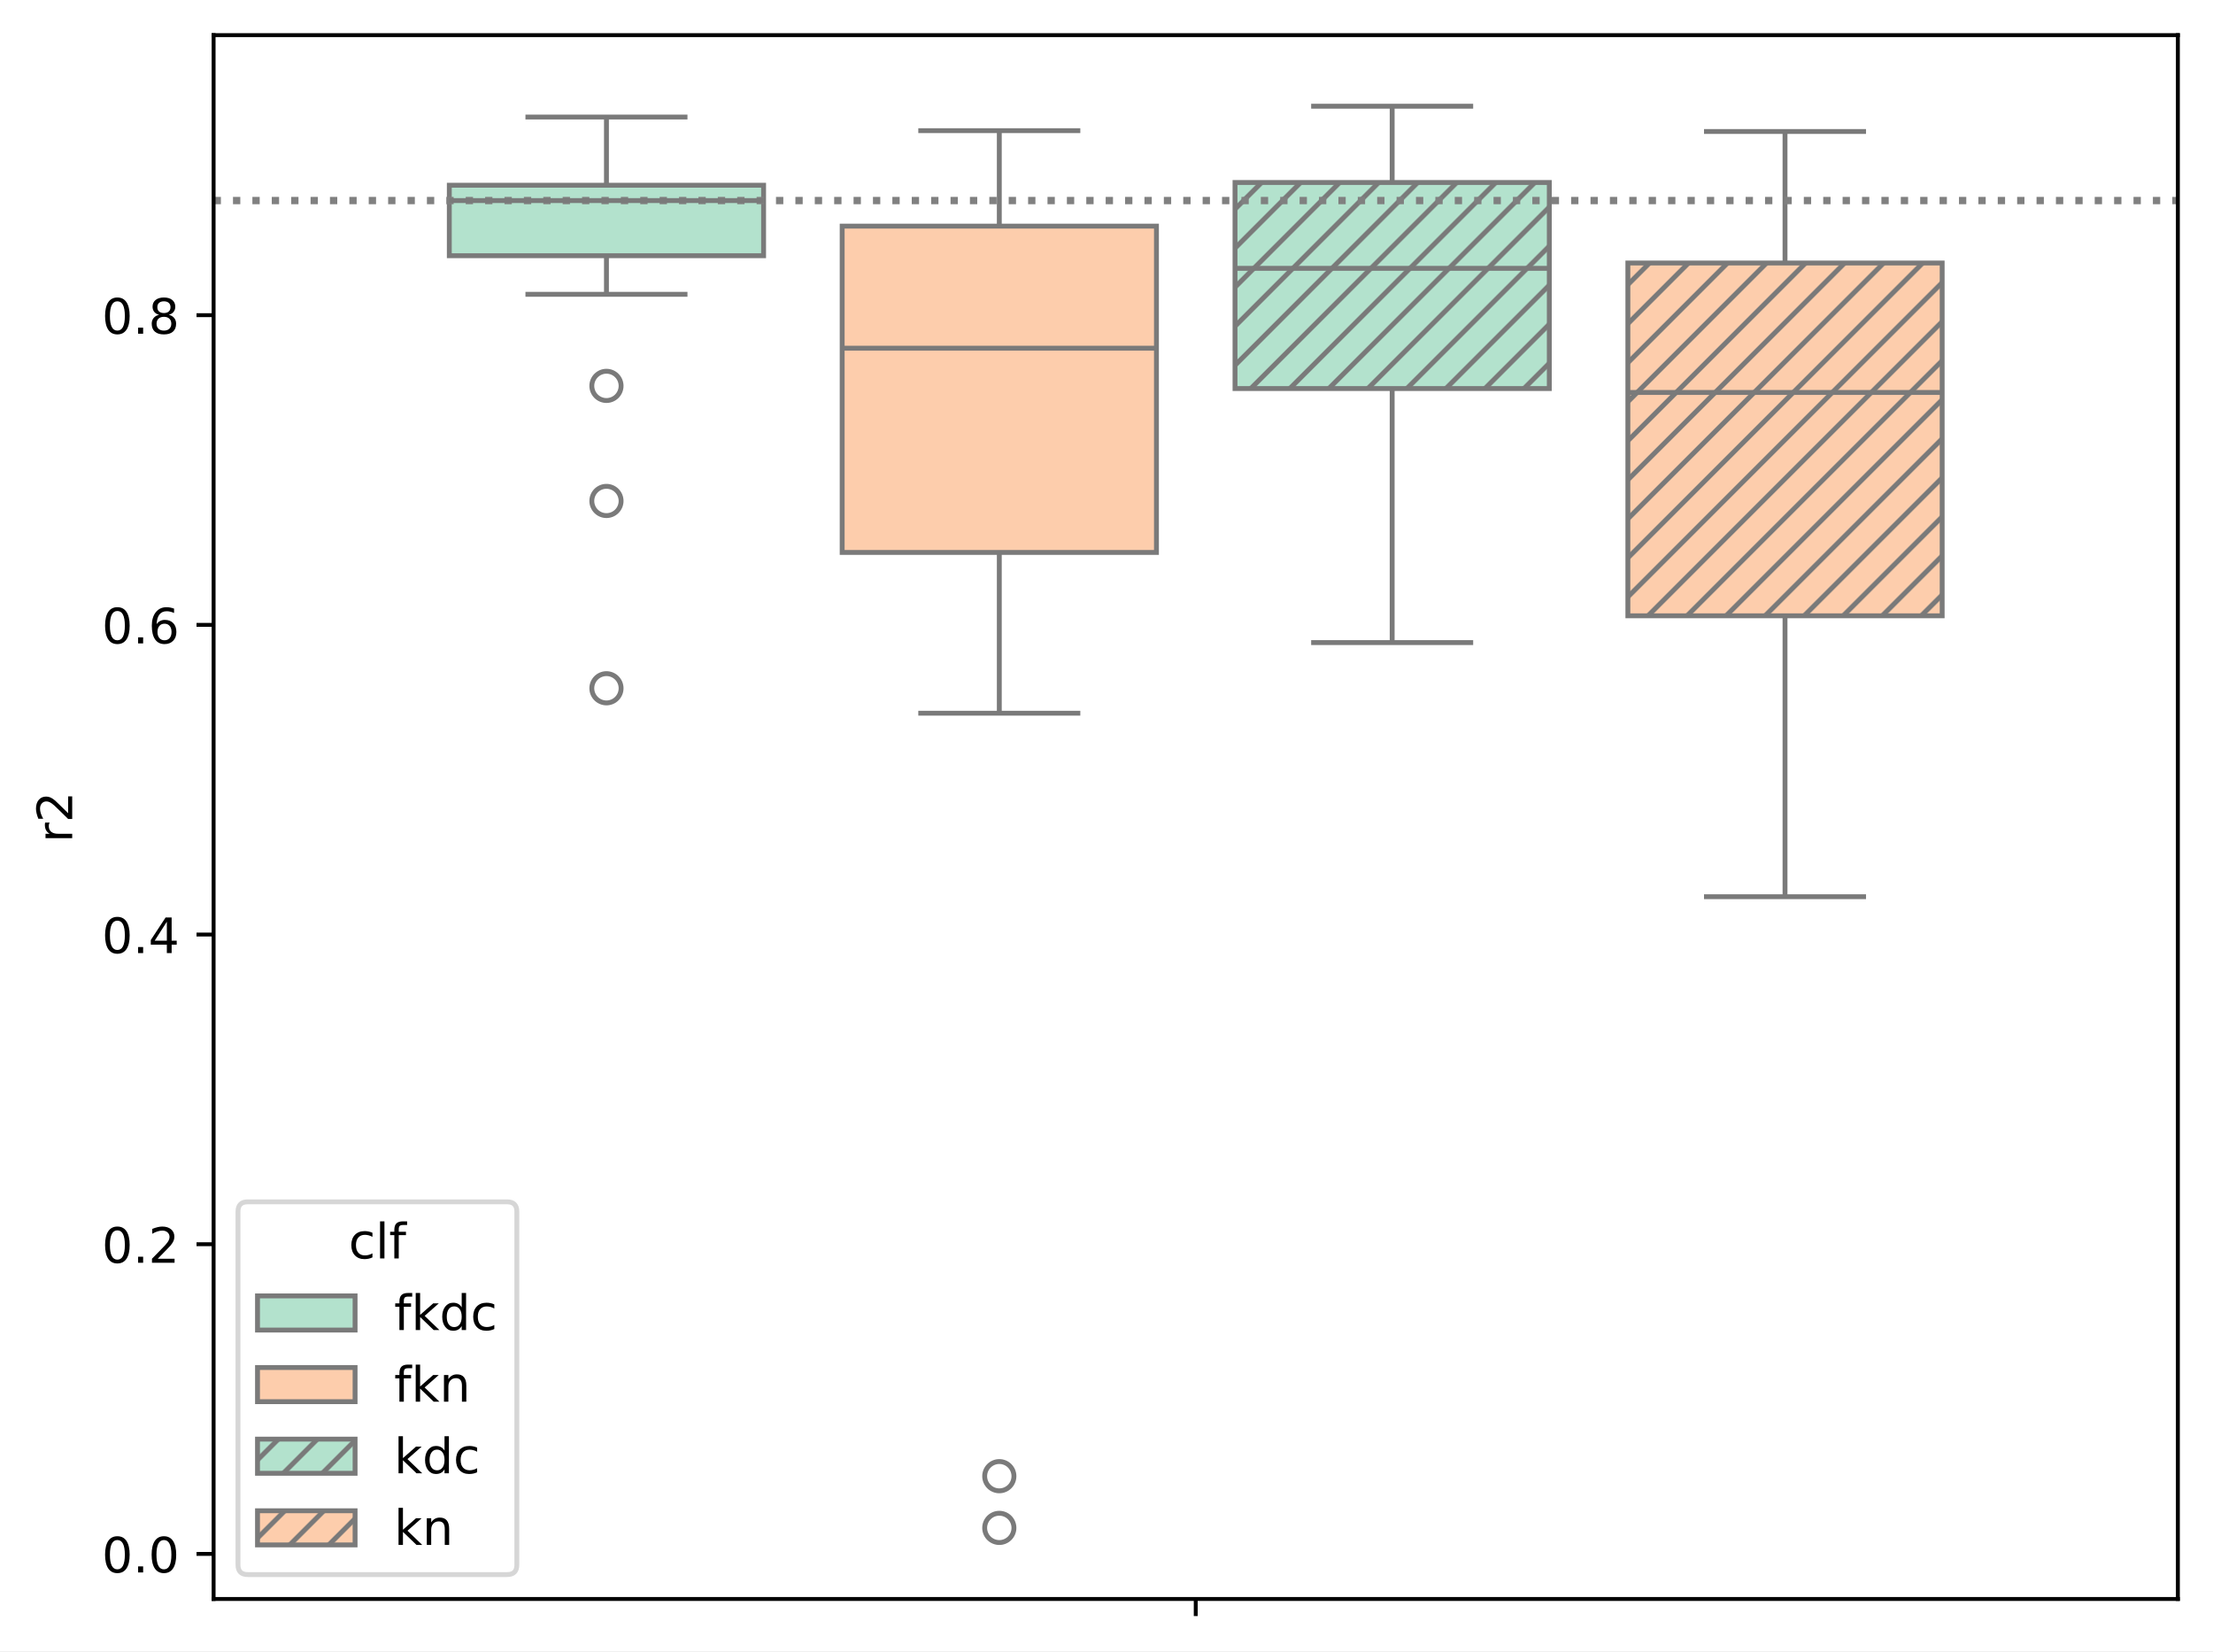
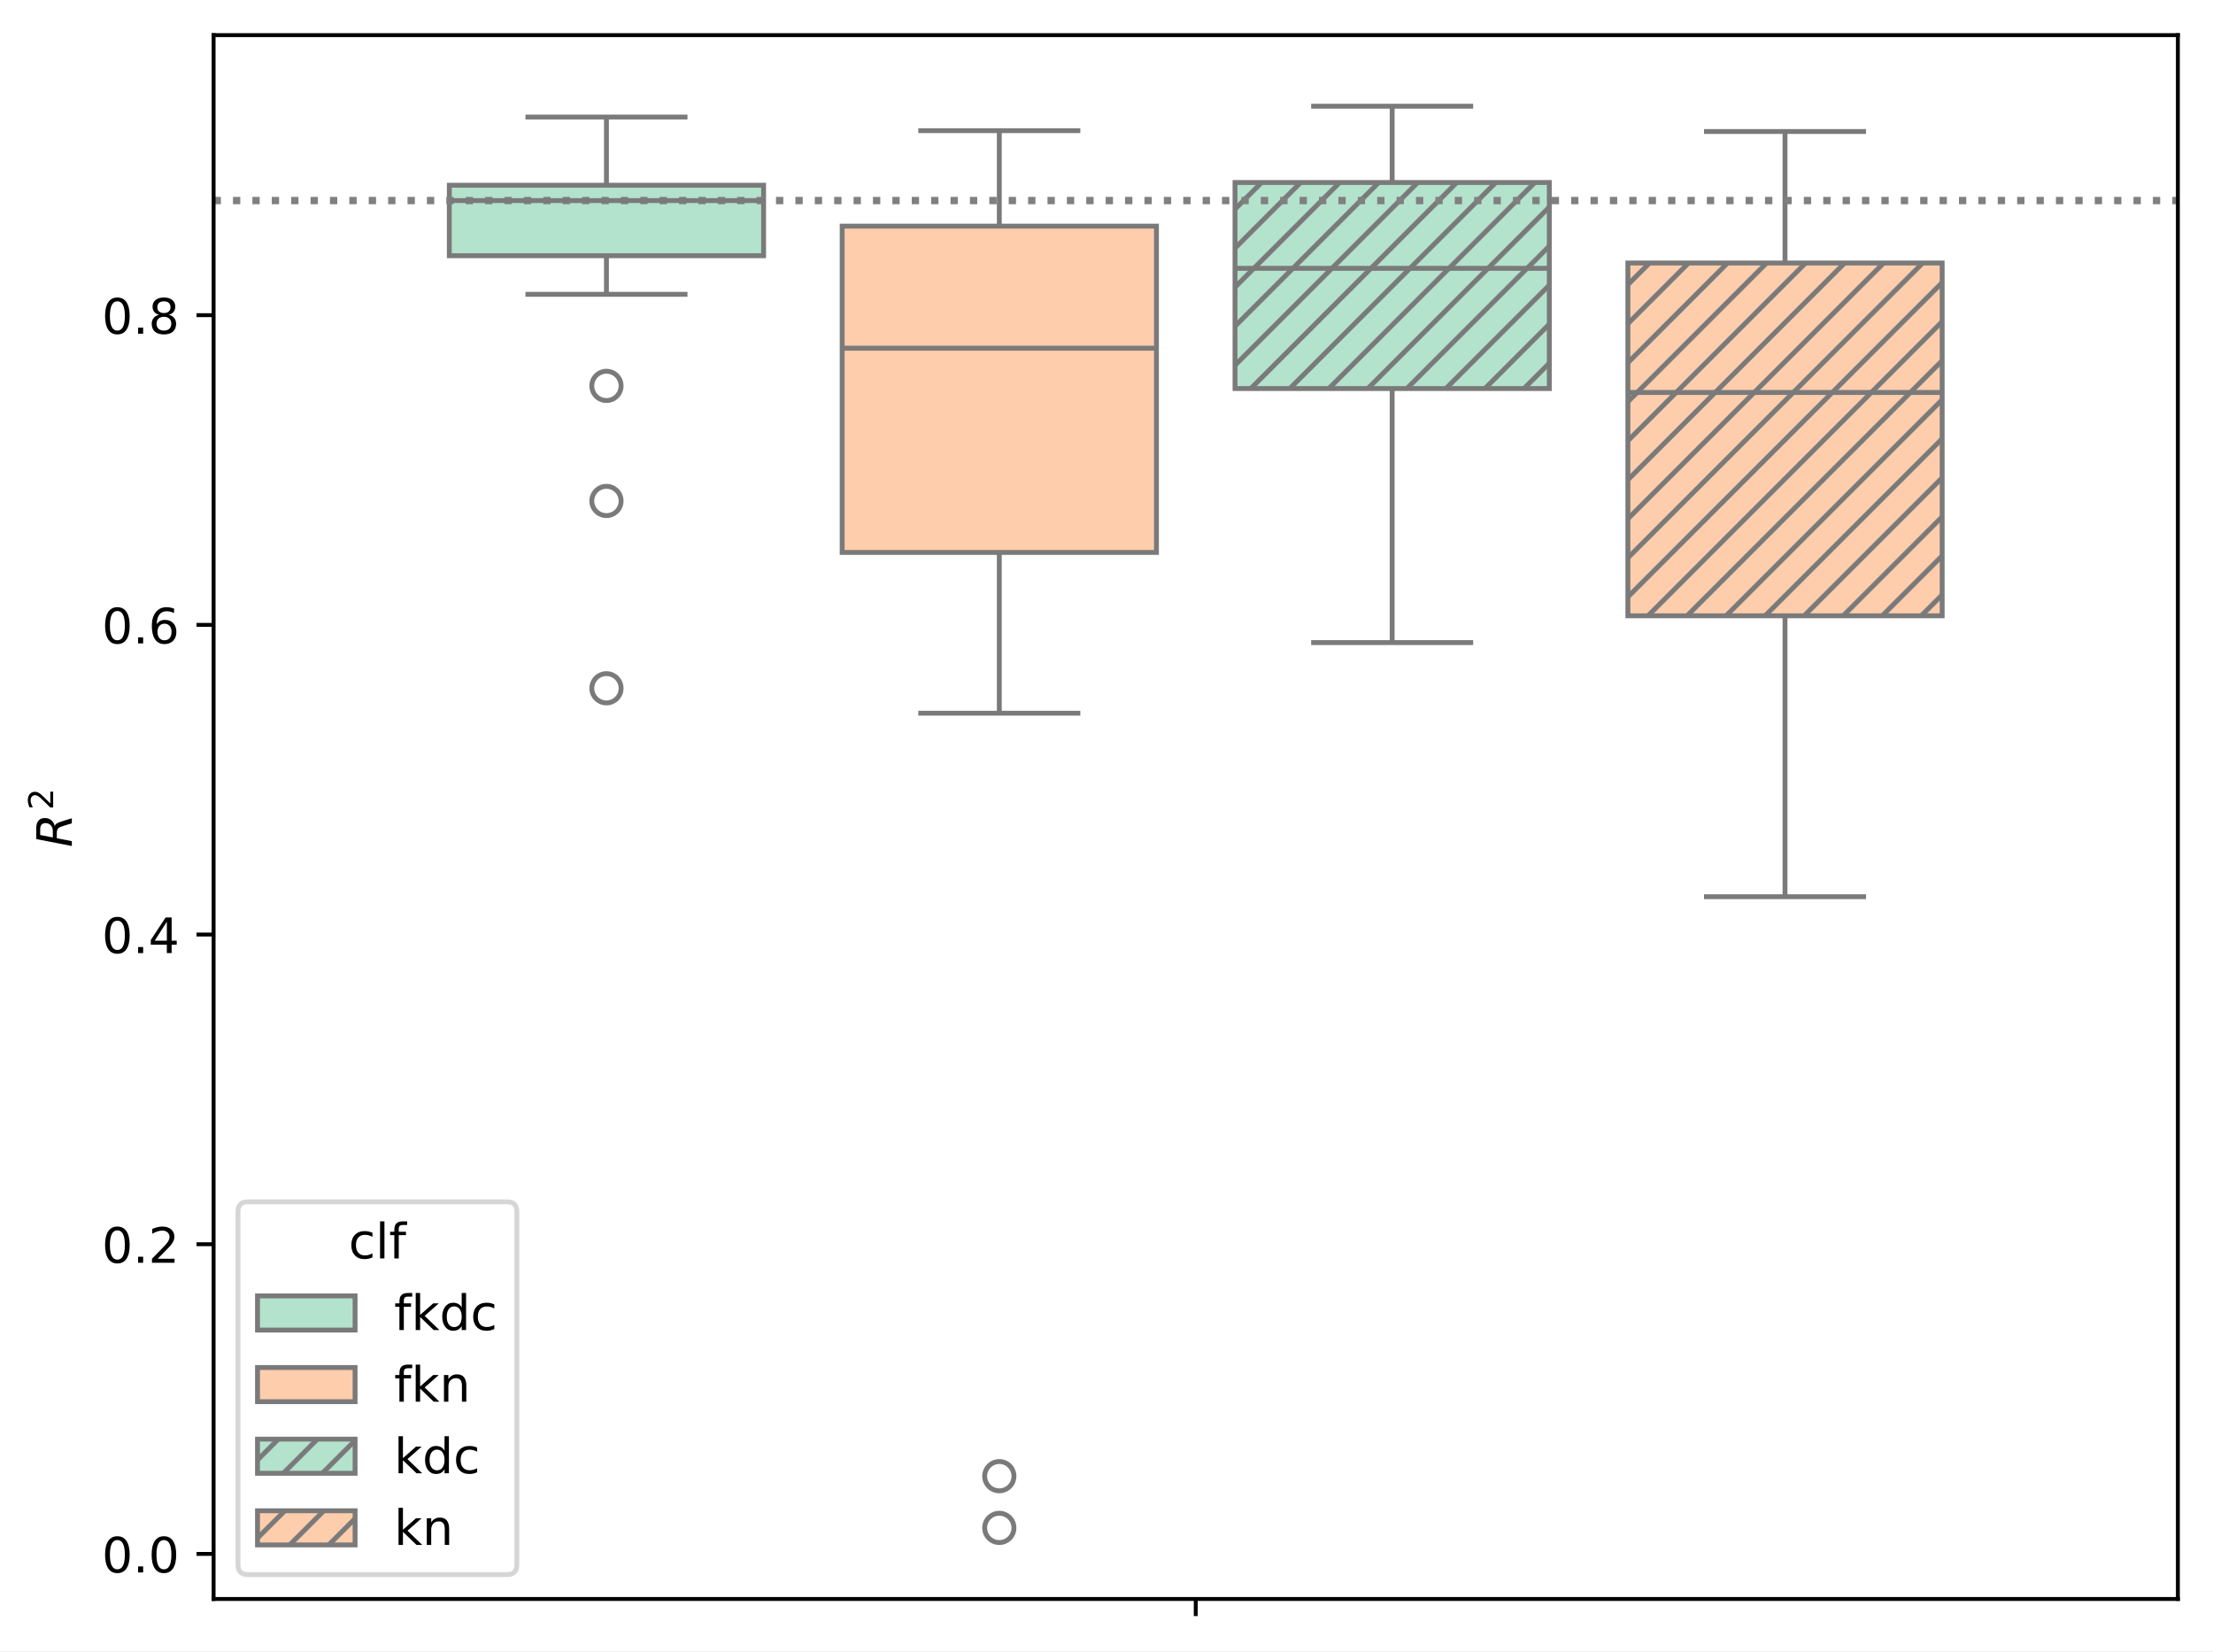
<svg xmlns="http://www.w3.org/2000/svg" xmlns:xlink="http://www.w3.org/1999/xlink" width="453.6pt" height="338.4pt" viewBox="0 0 453.6 338.4" version="1.1">
  <defs>
    <style type="text/css">*{stroke-linejoin: round; stroke-linecap: butt}</style>
  </defs>
  <g id="figure_1">
    <g id="patch_1">
      <path d="M 0 338.4  L 453.6 338.4  L 453.6 0  L 0 0  z " style="fill: #ffffff" />
    </g>
    <g id="axes_1">
      <g id="patch_2">
        <path d="M 43.781 327.7  L 446.4 327.7  L 446.4 7.2  L 43.781 7.2  z " style="fill: #ffffff" />
      </g>
      <g id="patch_3">
        <path d="M 245.091 318.465  L 245.091 318.465  L 245.091 318.465  L 245.091 318.465  z " clip-path="url(#p6c0b18172e)" style="fill: #b3e2cd; stroke: #7a7a7a; stroke-linejoin: miter" />
      </g>
      <g id="patch_4">
        <path d="M 245.091 318.465  L 245.091 318.465  L 245.091 318.465  L 245.091 318.465  z " clip-path="url(#p6c0b18172e)" style="fill: #fdcdac; stroke: #7a7a7a; stroke-linejoin: miter" />
      </g>
      <g id="patch_5">
        <path d="M 245.091 318.465  L 245.091 318.465  L 245.091 318.465  L 245.091 318.465  z " clip-path="url(#p6c0b18172e)" style="fill: #b3e2cd; stroke: #7a7a7a; stroke-linejoin: miter" />
      </g>
      <g id="patch_6">
        <path d="M 245.091 318.465  L 245.091 318.465  L 245.091 318.465  L 245.091 318.465  z " clip-path="url(#p6c0b18172e)" style="fill: #fdcdac; stroke: #7a7a7a; stroke-linejoin: miter" />
      </g>
      <g id="matplotlib.axis_1">
        <g id="xtick_1">
          <g id="line2d_1">
            <defs>
              <path id="m38f3b05bbe" d="M 0 0  L 0 3.5  " style="stroke: #000000; stroke-width: 0.8" />
            </defs>
            <g>
              <use xlink:href="#m38f3b05bbe" x="245.091" y="327.7" style="stroke: #000000; stroke-width: 0.8" />
            </g>
          </g>
        </g>
      </g>
      <g id="matplotlib.axis_2">
        <g id="ytick_1">
          <g id="line2d_2">
            <defs>
              <path id="mbd2f377c6c" d="M 0 0  L -3.5 0  " style="stroke: #000000; stroke-width: 0.8" />
            </defs>
            <g>
              <use xlink:href="#mbd2f377c6c" x="43.781" y="318.465" style="stroke: #000000; stroke-width: 0.8" />
            </g>
          </g>
          <g id="text_1">
            <g transform="translate(20.87813 322.2638) scale(0.1 -0.1)">
              <defs>
                <path id="DejaVuSans-30" d="M 2034 4250  Q 1547 4250 1301 3770  Q 1056 3291 1056 2328  Q 1056 1369 1301 889  Q 1547 409 2034 409  Q 2525 409 2770 889  Q 3016 1369 3016 2328  Q 3016 3291 2770 3770  Q 2525 4250 2034 4250  z M 2034 4750  Q 2819 4750 3233 4129  Q 3647 3509 3647 2328  Q 3647 1150 3233 529  Q 2819 -91 2034 -91  Q 1250 -91 836 529  Q 422 1150 422 2328  Q 422 3509 836 4129  Q 1250 4750 2034 4750  z " transform="scale(0.015625)" />
                <path id="DejaVuSans-2e" d="M 684 794  L 1344 794  L 1344 0  L 684 0  L 684 794  z " transform="scale(0.015625)" />
              </defs>
              <use xlink:href="#DejaVuSans-30" />
              <use xlink:href="#DejaVuSans-2e" transform="translate(63.62305 0)" />
              <use xlink:href="#DejaVuSans-30" transform="translate(95.41016 0)" />
            </g>
          </g>
        </g>
        <g id="ytick_2">
          <g id="line2d_3">
            <g>
              <use xlink:href="#mbd2f377c6c" x="43.781" y="254.997" style="stroke: #000000; stroke-width: 0.8" />
            </g>
          </g>
          <g id="text_2">
            <g transform="translate(20.87813 258.7963) scale(0.1 -0.1)">
              <defs>
                <path id="DejaVuSans-32" d="M 1228 531  L 3431 531  L 3431 0  L 469 0  L 469 531  Q 828 903 1448 1529  Q 2069 2156 2228 2338  Q 2531 2678 2651 2914  Q 2772 3150 2772 3378  Q 2772 3750 2511 3984  Q 2250 4219 1831 4219  Q 1534 4219 1204 4116  Q 875 4013 500 3803  L 500 4441  Q 881 4594 1212 4672  Q 1544 4750 1819 4750  Q 2544 4750 2975 4387  Q 3406 4025 3406 3419  Q 3406 3131 3298 2873  Q 3191 2616 2906 2266  Q 2828 2175 2409 1742  Q 1991 1309 1228 531  z " transform="scale(0.015625)" />
              </defs>
              <use xlink:href="#DejaVuSans-30" />
              <use xlink:href="#DejaVuSans-2e" transform="translate(63.62305 0)" />
              <use xlink:href="#DejaVuSans-32" transform="translate(95.41016 0)" />
            </g>
          </g>
        </g>
        <g id="ytick_3">
          <g id="line2d_4">
            <g>
              <use xlink:href="#mbd2f377c6c" x="43.781" y="191.529" style="stroke: #000000; stroke-width: 0.8" />
            </g>
          </g>
          <g id="text_3">
            <g transform="translate(20.87813 195.3287) scale(0.1 -0.1)">
              <defs>
                <path id="DejaVuSans-34" d="M 2419 4116  L 825 1625  L 2419 1625  L 2419 4116  z M 2253 4666  L 3047 4666  L 3047 1625  L 3713 1625  L 3713 1100  L 3047 1100  L 3047 0  L 2419 0  L 2419 1100  L 313 1100  L 313 1709  L 2253 4666  z " transform="scale(0.015625)" />
              </defs>
              <use xlink:href="#DejaVuSans-30" />
              <use xlink:href="#DejaVuSans-2e" transform="translate(63.62305 0)" />
              <use xlink:href="#DejaVuSans-34" transform="translate(95.41016 0)" />
            </g>
          </g>
        </g>
        <g id="ytick_4">
          <g id="line2d_5">
            <g>
              <use xlink:href="#mbd2f377c6c" x="43.781" y="128.062" style="stroke: #000000; stroke-width: 0.8" />
            </g>
          </g>
          <g id="text_4">
            <g transform="translate(20.87813 131.8611) scale(0.1 -0.1)">
              <defs>
                <path id="DejaVuSans-36" d="M 2113 2584  Q 1688 2584 1439 2293  Q 1191 2003 1191 1497  Q 1191 994 1439 701  Q 1688 409 2113 409  Q 2538 409 2786 701  Q 3034 994 3034 1497  Q 3034 2003 2786 2293  Q 2538 2584 2113 2584  z M 3366 4563  L 3366 3988  Q 3128 4100 2886 4159  Q 2644 4219 2406 4219  Q 1781 4219 1451 3797  Q 1122 3375 1075 2522  Q 1259 2794 1537 2939  Q 1816 3084 2150 3084  Q 2853 3084 3261 2657  Q 3669 2231 3669 1497  Q 3669 778 3244 343  Q 2819 -91 2113 -91  Q 1303 -91 875 529  Q 447 1150 447 2328  Q 447 3434 972 4092  Q 1497 4750 2381 4750  Q 2619 4750 2861 4703  Q 3103 4656 3366 4563  z " transform="scale(0.015625)" />
              </defs>
              <use xlink:href="#DejaVuSans-30" />
              <use xlink:href="#DejaVuSans-2e" transform="translate(63.62305 0)" />
              <use xlink:href="#DejaVuSans-36" transform="translate(95.41016 0)" />
            </g>
          </g>
        </g>
        <g id="ytick_5">
          <g id="line2d_6">
            <g>
              <use xlink:href="#mbd2f377c6c" x="43.781" y="64.594" style="stroke: #000000; stroke-width: 0.8" />
            </g>
          </g>
          <g id="text_5">
            <g transform="translate(20.87813 68.39351) scale(0.1 -0.1)">
              <defs>
                <path id="DejaVuSans-38" d="M 2034 2216  Q 1584 2216 1326 1975  Q 1069 1734 1069 1313  Q 1069 891 1326 650  Q 1584 409 2034 409  Q 2484 409 2743 651  Q 3003 894 3003 1313  Q 3003 1734 2745 1975  Q 2488 2216 2034 2216  z M 1403 2484  Q 997 2584 770 2862  Q 544 3141 544 3541  Q 544 4100 942 4425  Q 1341 4750 2034 4750  Q 2731 4750 3128 4425  Q 3525 4100 3525 3541  Q 3525 3141 3298 2862  Q 3072 2584 2669 2484  Q 3125 2378 3379 2068  Q 3634 1759 3634 1313  Q 3634 634 3220 271  Q 2806 -91 2034 -91  Q 1263 -91 848 271  Q 434 634 434 1313  Q 434 1759 690 2068  Q 947 2378 1403 2484  z M 1172 3481  Q 1172 3119 1398 2916  Q 1625 2713 2034 2713  Q 2441 2713 2670 2916  Q 2900 3119 2900 3481  Q 2900 3844 2670 4047  Q 2441 4250 2034 4250  Q 1625 4250 1398 4047  Q 1172 3844 1172 3481  z " transform="scale(0.015625)" />
              </defs>
              <use xlink:href="#DejaVuSans-30" />
              <use xlink:href="#DejaVuSans-2e" transform="translate(63.62305 0)" />
              <use xlink:href="#DejaVuSans-38" transform="translate(95.41016 0)" />
            </g>
          </g>
        </g>
        <g id="text_6">
-           <g transform="translate(14.79844 172.6867) rotate(-90) scale(0.1 -0.1)">
-             <defs>
-               <path id="DejaVuSans-72" d="M 2631 2963  Q 2534 3019 2420 3045  Q 2306 3072 2169 3072  Q 1681 3072 1420 2755  Q 1159 2438 1159 1844  L 1159 0  L 581 0  L 581 3500  L 1159 3500  L 1159 2956  Q 1341 3275 1631 3429  Q 1922 3584 2338 3584  Q 2397 3584 2469 3576  Q 2541 3569 2628 3553  L 2631 2963  z " transform="scale(0.015625)" />
-             </defs>
-             <use xlink:href="#DejaVuSans-72" />
-             <use xlink:href="#DejaVuSans-32" transform="translate(41.11328 0)" />
+           <g transform="translate(14.79844 173.65) rotate(-90) scale(0.1 -0.1)">
+             <defs>
+               <path id="DejaVuSans-Oblique-52" d="M 1613 4147  L 1294 2491  L 2106 2491  Q 2584 2491 2879 2755  Q 3175 3019 3175 3444  Q 3175 3784 2976 3965  Q 2778 4147 2406 4147  L 1613 4147  z M 2772 2241  Q 2972 2194 3105 2009  Q 3238 1825 3413 1275  L 3809 0  L 3144 0  L 2778 1197  Q 2638 1659 2453 1815  Q 2269 1972 1888 1972  L 1191 1972  L 806 0  L 172 0  L 1081 4666  L 2503 4666  Q 3150 4666 3495 4373  Q 3841 4081 3841 3531  Q 3841 3044 3547 2687  Q 3253 2331 2772 2241  z " transform="scale(0.015625)" />
+             </defs>
+             <use xlink:href="#DejaVuSans-Oblique-52" transform="translate(0 0.765625)" />
+             <use xlink:href="#DejaVuSans-32" transform="translate(76.49919 39.04688) scale(0.7)" />
          </g>
        </g>
      </g>
      <g id="patch_7">
        <path d="M 92.096 52.409  L 156.514 52.409  L 156.514 37.961  L 92.096 37.961  L 92.096 52.409  z " clip-path="url(#p6c0b18172e)" style="fill: #b3e2cd; stroke: #7a7a7a; stroke-linejoin: miter" />
      </g>
      <g id="line2d_7">
        <path d="M 124.305 52.409  L 124.305 60.32  " clip-path="url(#p6c0b18172e)" style="fill: none; stroke: #7a7a7a" />
      </g>
      <g id="line2d_8">
        <path d="M 124.305 37.961  L 124.305 23.984  " clip-path="url(#p6c0b18172e)" style="fill: none; stroke: #7a7a7a" />
      </g>
      <g id="line2d_9">
        <path d="M 108.2 60.32  L 140.41 60.32  " clip-path="url(#p6c0b18172e)" style="fill: none; stroke: #7a7a7a; stroke-linecap: square" />
      </g>
      <g id="line2d_10">
        <path d="M 108.2 23.984  L 140.41 23.984  " clip-path="url(#p6c0b18172e)" style="fill: none; stroke: #7a7a7a; stroke-linecap: square" />
      </g>
      <g id="line2d_11">
        <defs>
          <path id="mf2d42e0765" d="M 0 3  C 0.796 3 1.559 2.684 2.121 2.121  C 2.684 1.559 3 0.796 3 0  C 3 -0.796 2.684 -1.559 2.121 -2.121  C 1.559 -2.684 0.796 -3 0 -3  C -0.796 -3 -1.559 -2.684 -2.121 -2.121  C -2.684 -1.559 -3 -0.796 -3 0  C -3 0.796 -2.684 1.559 -2.121 2.121  C -1.559 2.684 -0.796 3 0 3  z " style="stroke: #7a7a7a" />
        </defs>
        <g clip-path="url(#p6c0b18172e)">
          <use xlink:href="#mf2d42e0765" x="124.305" y="79.084" style="fill-opacity: 0; stroke: #7a7a7a" />
          <use xlink:href="#mf2d42e0765" x="124.305" y="102.669" style="fill-opacity: 0; stroke: #7a7a7a" />
          <use xlink:href="#mf2d42e0765" x="124.305" y="141.058" style="fill-opacity: 0; stroke: #7a7a7a" />
        </g>
      </g>
      <g id="patch_8">
        <path d="M 172.619 113.218  L 237.038 113.218  L 237.038 46.343  L 172.619 46.343  L 172.619 113.218  z " clip-path="url(#p6c0b18172e)" style="fill: #fdcdac; stroke: #7a7a7a; stroke-linejoin: miter" />
      </g>
      <g id="line2d_12">
        <path d="M 204.829 113.218  L 204.829 146.17  " clip-path="url(#p6c0b18172e)" style="fill: none; stroke: #7a7a7a" />
      </g>
      <g id="line2d_13">
        <path d="M 204.829 46.343  L 204.829 26.781  " clip-path="url(#p6c0b18172e)" style="fill: none; stroke: #7a7a7a" />
      </g>
      <g id="line2d_14">
        <path d="M 188.724 146.17  L 220.934 146.17  " clip-path="url(#p6c0b18172e)" style="fill: none; stroke: #7a7a7a; stroke-linecap: square" />
      </g>
      <g id="line2d_15">
        <path d="M 188.724 26.781  L 220.934 26.781  " clip-path="url(#p6c0b18172e)" style="fill: none; stroke: #7a7a7a; stroke-linecap: square" />
      </g>
      <g id="line2d_16">
        <g clip-path="url(#p6c0b18172e)">
          <use xlink:href="#mf2d42e0765" x="204.829" y="302.535" style="fill-opacity: 0; stroke: #7a7a7a" />
          <use xlink:href="#mf2d42e0765" x="204.829" y="313.132" style="fill-opacity: 0; stroke: #7a7a7a" />
        </g>
      </g>
      <g id="patch_9">
        <path d="M 253.143 79.631  L 317.562 79.631  L 317.562 37.402  L 253.143 37.402  L 253.143 79.631  z " clip-path="url(#p6c0b18172e)" style="fill: url(#h5c36d2b54f); stroke: #7a7a7a; stroke-linejoin: miter" />
      </g>
      <g id="line2d_17">
        <path d="M 285.353 79.631  L 285.353 131.697  " clip-path="url(#p6c0b18172e)" style="fill: none; stroke: #7a7a7a" />
      </g>
      <g id="line2d_18">
        <path d="M 285.353 37.402  L 285.353 21.768  " clip-path="url(#p6c0b18172e)" style="fill: none; stroke: #7a7a7a" />
      </g>
      <g id="line2d_19">
        <path d="M 269.248 131.697  L 301.457 131.697  " clip-path="url(#p6c0b18172e)" style="fill: none; stroke: #7a7a7a; stroke-linecap: square" />
      </g>
      <g id="line2d_20">
        <path d="M 269.248 21.768  L 301.457 21.768  " clip-path="url(#p6c0b18172e)" style="fill: none; stroke: #7a7a7a; stroke-linecap: square" />
      </g>
      <g id="line2d_21" />
      <g id="patch_10">
        <path d="M 333.667 126.205  L 398.086 126.205  L 398.086 53.903  L 333.667 53.903  L 333.667 126.205  z " clip-path="url(#p6c0b18172e)" style="fill: url(#h0577782f04); stroke: #7a7a7a; stroke-linejoin: miter" />
      </g>
      <g id="line2d_22">
        <path d="M 365.876 126.205  L 365.876 183.773  " clip-path="url(#p6c0b18172e)" style="fill: none; stroke: #7a7a7a" />
      </g>
      <g id="line2d_23">
        <path d="M 365.876 53.903  L 365.876 26.948  " clip-path="url(#p6c0b18172e)" style="fill: none; stroke: #7a7a7a" />
      </g>
      <g id="line2d_24">
        <path d="M 349.772 183.773  L 381.981 183.773  " clip-path="url(#p6c0b18172e)" style="fill: none; stroke: #7a7a7a; stroke-linecap: square" />
      </g>
      <g id="line2d_25">
        <path d="M 349.772 26.948  L 381.981 26.948  " clip-path="url(#p6c0b18172e)" style="fill: none; stroke: #7a7a7a; stroke-linecap: square" />
      </g>
      <g id="line2d_26" />
      <g id="line2d_27">
        <path d="M 43.781 41.107  L 446.4 41.107  " clip-path="url(#p6c0b18172e)" style="fill: none; stroke-dasharray: 1.5,2.475; stroke-dashoffset: 0; stroke: #808080; stroke-width: 1.5" />
      </g>
      <g id="line2d_28">
        <path d="M 92.096 41.107  L 156.514 41.107  " clip-path="url(#p6c0b18172e)" style="fill: none; stroke: #7a7a7a" />
      </g>
      <g id="line2d_29">
        <path d="M 172.619 71.357  L 237.038 71.357  " clip-path="url(#p6c0b18172e)" style="fill: none; stroke: #7a7a7a" />
      </g>
      <g id="line2d_30">
        <path d="M 253.143 54.991  L 317.562 54.991  " clip-path="url(#p6c0b18172e)" style="fill: none; stroke: #7a7a7a" />
      </g>
      <g id="line2d_31">
        <path d="M 333.667 80.432  L 398.086 80.432  " clip-path="url(#p6c0b18172e)" style="fill: none; stroke: #7a7a7a" />
      </g>
      <g id="patch_11">
        <path d="M 43.781 327.7  L 43.781 7.2  " style="fill: none; stroke: #000000; stroke-width: 0.8; stroke-linejoin: miter; stroke-linecap: square" />
      </g>
      <g id="patch_12">
        <path d="M 446.4 327.7  L 446.4 7.2  " style="fill: none; stroke: #000000; stroke-width: 0.8; stroke-linejoin: miter; stroke-linecap: square" />
      </g>
      <g id="patch_13">
        <path d="M 43.781 327.7  L 446.4 327.7  " style="fill: none; stroke: #000000; stroke-width: 0.8; stroke-linejoin: miter; stroke-linecap: square" />
      </g>
      <g id="patch_14">
        <path d="M 43.781 7.2  L 446.4 7.2  " style="fill: none; stroke: #000000; stroke-width: 0.8; stroke-linejoin: miter; stroke-linecap: square" />
      </g>
      <g id="legend_1">
        <g id="patch_15">
          <path d="M 50.781 322.7  L 103.939 322.7  Q 105.939 322.7 105.939 320.7  L 105.939 248.309  Q 105.939 246.309 103.939 246.309  L 50.781 246.309  Q 48.781 246.309 48.781 248.309  L 48.781 320.7  Q 48.781 322.7 50.781 322.7  z " style="fill: #ffffff; opacity: 0.8; stroke: #cccccc; stroke-linejoin: miter" />
        </g>
        <g id="text_7">
          <g transform="translate(71.46172 257.9078) scale(0.1 -0.1)">
            <defs>
              <path id="DejaVuSans-63" d="M 3122 3366  L 3122 2828  Q 2878 2963 2633 3030  Q 2388 3097 2138 3097  Q 1578 3097 1268 2742  Q 959 2388 959 1747  Q 959 1106 1268 751  Q 1578 397 2138 397  Q 2388 397 2633 464  Q 2878 531 3122 666  L 3122 134  Q 2881 22 2623 -34  Q 2366 -91 2075 -91  Q 1284 -91 818 406  Q 353 903 353 1747  Q 353 2603 823 3093  Q 1294 3584 2113 3584  Q 2378 3584 2631 3529  Q 2884 3475 3122 3366  z " transform="scale(0.015625)" />
              <path id="DejaVuSans-6c" d="M 603 4863  L 1178 4863  L 1178 0  L 603 0  L 603 4863  z " transform="scale(0.015625)" />
              <path id="DejaVuSans-66" d="M 2375 4863  L 2375 4384  L 1825 4384  Q 1516 4384 1395 4259  Q 1275 4134 1275 3809  L 1275 3500  L 2222 3500  L 2222 3053  L 1275 3053  L 1275 0  L 697 0  L 697 3053  L 147 3053  L 147 3500  L 697 3500  L 697 3744  Q 697 4328 969 4595  Q 1241 4863 1831 4863  L 2375 4863  z " transform="scale(0.015625)" />
            </defs>
            <use xlink:href="#DejaVuSans-63" />
            <use xlink:href="#DejaVuSans-6c" transform="translate(54.98047 0)" />
            <use xlink:href="#DejaVuSans-66" transform="translate(82.76367 0)" />
          </g>
        </g>
        <g id="patch_16">
          <path d="M 52.781 272.586  L 72.781 272.586  L 72.781 265.586  L 52.781 265.586  z " style="fill: #b3e2cd; stroke: #7a7a7a; stroke-linejoin: miter" />
        </g>
        <g id="text_8">
          <g transform="translate(80.78125 272.5859) scale(0.1 -0.1)">
            <defs>
              <path id="DejaVuSans-6b" d="M 581 4863  L 1159 4863  L 1159 1991  L 2875 3500  L 3609 3500  L 1753 1863  L 3688 0  L 2938 0  L 1159 1709  L 1159 0  L 581 0  L 581 4863  z " transform="scale(0.015625)" />
              <path id="DejaVuSans-64" d="M 2906 2969  L 2906 4863  L 3481 4863  L 3481 0  L 2906 0  L 2906 525  Q 2725 213 2448 61  Q 2172 -91 1784 -91  Q 1150 -91 751 415  Q 353 922 353 1747  Q 353 2572 751 3078  Q 1150 3584 1784 3584  Q 2172 3584 2448 3432  Q 2725 3281 2906 2969  z M 947 1747  Q 947 1113 1208 752  Q 1469 391 1925 391  Q 2381 391 2643 752  Q 2906 1113 2906 1747  Q 2906 2381 2643 2742  Q 2381 3103 1925 3103  Q 1469 3103 1208 2742  Q 947 2381 947 1747  z " transform="scale(0.015625)" />
            </defs>
            <use xlink:href="#DejaVuSans-66" />
            <use xlink:href="#DejaVuSans-6b" transform="translate(35.20508 0)" />
            <use xlink:href="#DejaVuSans-64" transform="translate(93.11523 0)" />
            <use xlink:href="#DejaVuSans-63" transform="translate(156.5918 0)" />
          </g>
        </g>
        <g id="patch_17">
          <path d="M 52.781 287.264  L 72.781 287.264  L 72.781 280.264  L 52.781 280.264  z " style="fill: #fdcdac; stroke: #7a7a7a; stroke-linejoin: miter" />
        </g>
        <g id="text_9">
          <g transform="translate(80.78125 287.2641) scale(0.1 -0.1)">
            <defs>
              <path id="DejaVuSans-6e" d="M 3513 2113  L 3513 0  L 2938 0  L 2938 2094  Q 2938 2591 2744 2837  Q 2550 3084 2163 3084  Q 1697 3084 1428 2787  Q 1159 2491 1159 1978  L 1159 0  L 581 0  L 581 3500  L 1159 3500  L 1159 2956  Q 1366 3272 1645 3428  Q 1925 3584 2291 3584  Q 2894 3584 3203 3211  Q 3513 2838 3513 2113  z " transform="scale(0.015625)" />
            </defs>
            <use xlink:href="#DejaVuSans-66" />
            <use xlink:href="#DejaVuSans-6b" transform="translate(35.20508 0)" />
            <use xlink:href="#DejaVuSans-6e" transform="translate(93.11523 0)" />
          </g>
        </g>
        <g id="patch_18">
          <path d="M 52.781 301.942  L 72.781 301.942  L 72.781 294.942  L 52.781 294.942  z " style="fill: url(#h5c36d2b54f); stroke: #7a7a7a; stroke-linejoin: miter" />
        </g>
        <g id="text_10">
          <g transform="translate(80.78125 301.9422) scale(0.1 -0.1)">
            <use xlink:href="#DejaVuSans-6b" />
            <use xlink:href="#DejaVuSans-64" transform="translate(57.91016 0)" />
            <use xlink:href="#DejaVuSans-63" transform="translate(121.3867 0)" />
          </g>
        </g>
        <g id="patch_19">
          <path d="M 52.781 316.62  L 72.781 316.62  L 72.781 309.62  L 52.781 309.62  z " style="fill: url(#h0577782f04); stroke: #7a7a7a; stroke-linejoin: miter" />
        </g>
        <g id="text_11">
          <g transform="translate(80.78125 316.6203) scale(0.1 -0.1)">
            <use xlink:href="#DejaVuSans-6b" />
            <use xlink:href="#DejaVuSans-6e" transform="translate(57.91016 0)" />
          </g>
        </g>
      </g>
    </g>
  </g>
  <defs>
    <clipPath id="p6c0b18172e">
      <rect x="43.781" y="7.2" width="402.619" height="320.5" />
    </clipPath>
  </defs>
  <defs>
    <pattern id="h5c36d2b54f" patternUnits="userSpaceOnUse" x="0" y="0" width="72" height="72">
      <rect x="0" y="0" width="73" height="73" fill="#b3e2cd" />
      <path d="M -36 36  L 36 -36  M -32 40  L 40 -32  M -28 44  L 44 -28  M -24 48  L 48 -24  M -20 52  L 52 -20  M -16 56  L 56 -16  M -12 60  L 60 -12  M -8 64  L 64 -8  M -4 68  L 68 -4  M 0 72  L 72 0  M 4 76  L 76 4  M 8 80  L 80 8  M 12 84  L 84 12  M 16 88  L 88 16  M 20 92  L 92 20  M 24 96  L 96 24  M 28 100  L 100 28  M 32 104  L 104 32  M 36 108  L 108 36  " style="fill: #7a7a7a; stroke: #7a7a7a; stroke-width: 1.0; stroke-linecap: butt; stroke-linejoin: miter" />
    </pattern>
    <pattern id="h0577782f04" patternUnits="userSpaceOnUse" x="0" y="0" width="72" height="72">
      <rect x="0" y="0" width="73" height="73" fill="#fdcdac" />
      <path d="M -36 36  L 36 -36  M -32 40  L 40 -32  M -28 44  L 44 -28  M -24 48  L 48 -24  M -20 52  L 52 -20  M -16 56  L 56 -16  M -12 60  L 60 -12  M -8 64  L 64 -8  M -4 68  L 68 -4  M 0 72  L 72 0  M 4 76  L 76 4  M 8 80  L 80 8  M 12 84  L 84 12  M 16 88  L 88 16  M 20 92  L 92 20  M 24 96  L 96 24  M 28 100  L 100 28  M 32 104  L 104 32  M 36 108  L 108 36  " style="fill: #7a7a7a; stroke: #7a7a7a; stroke-width: 1.0; stroke-linecap: butt; stroke-linejoin: miter" />
    </pattern>
  </defs>
</svg>
